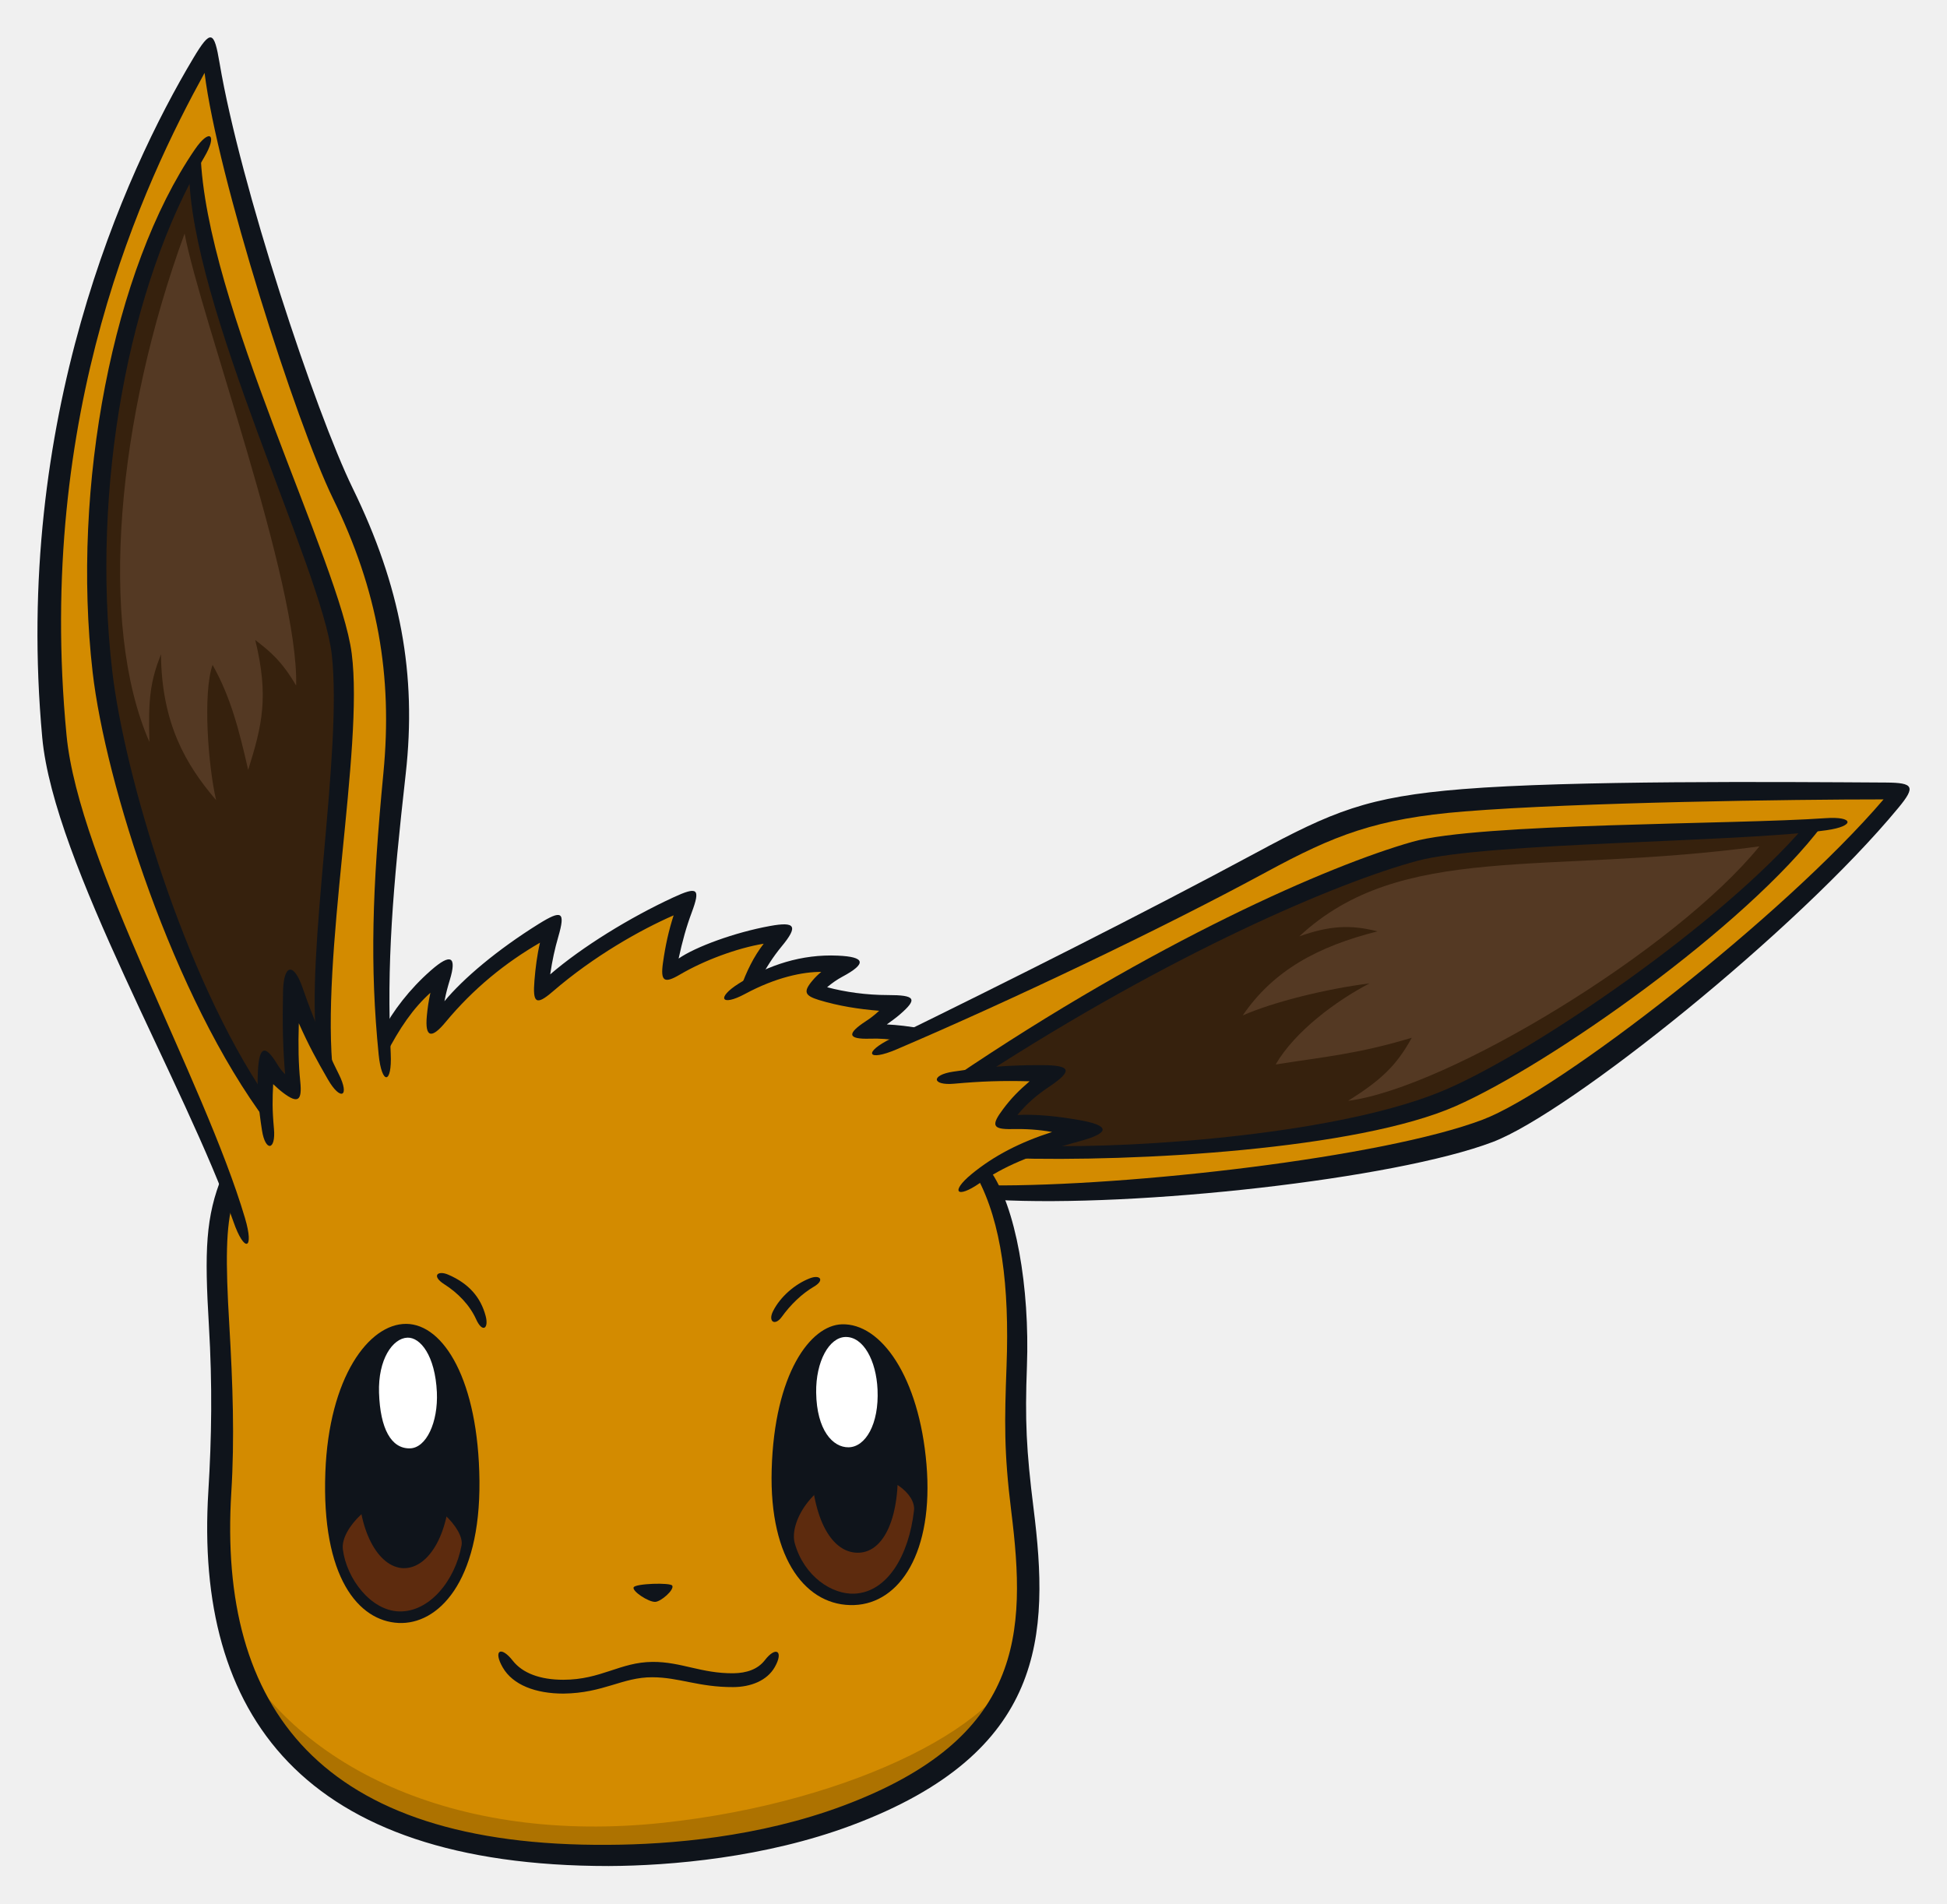
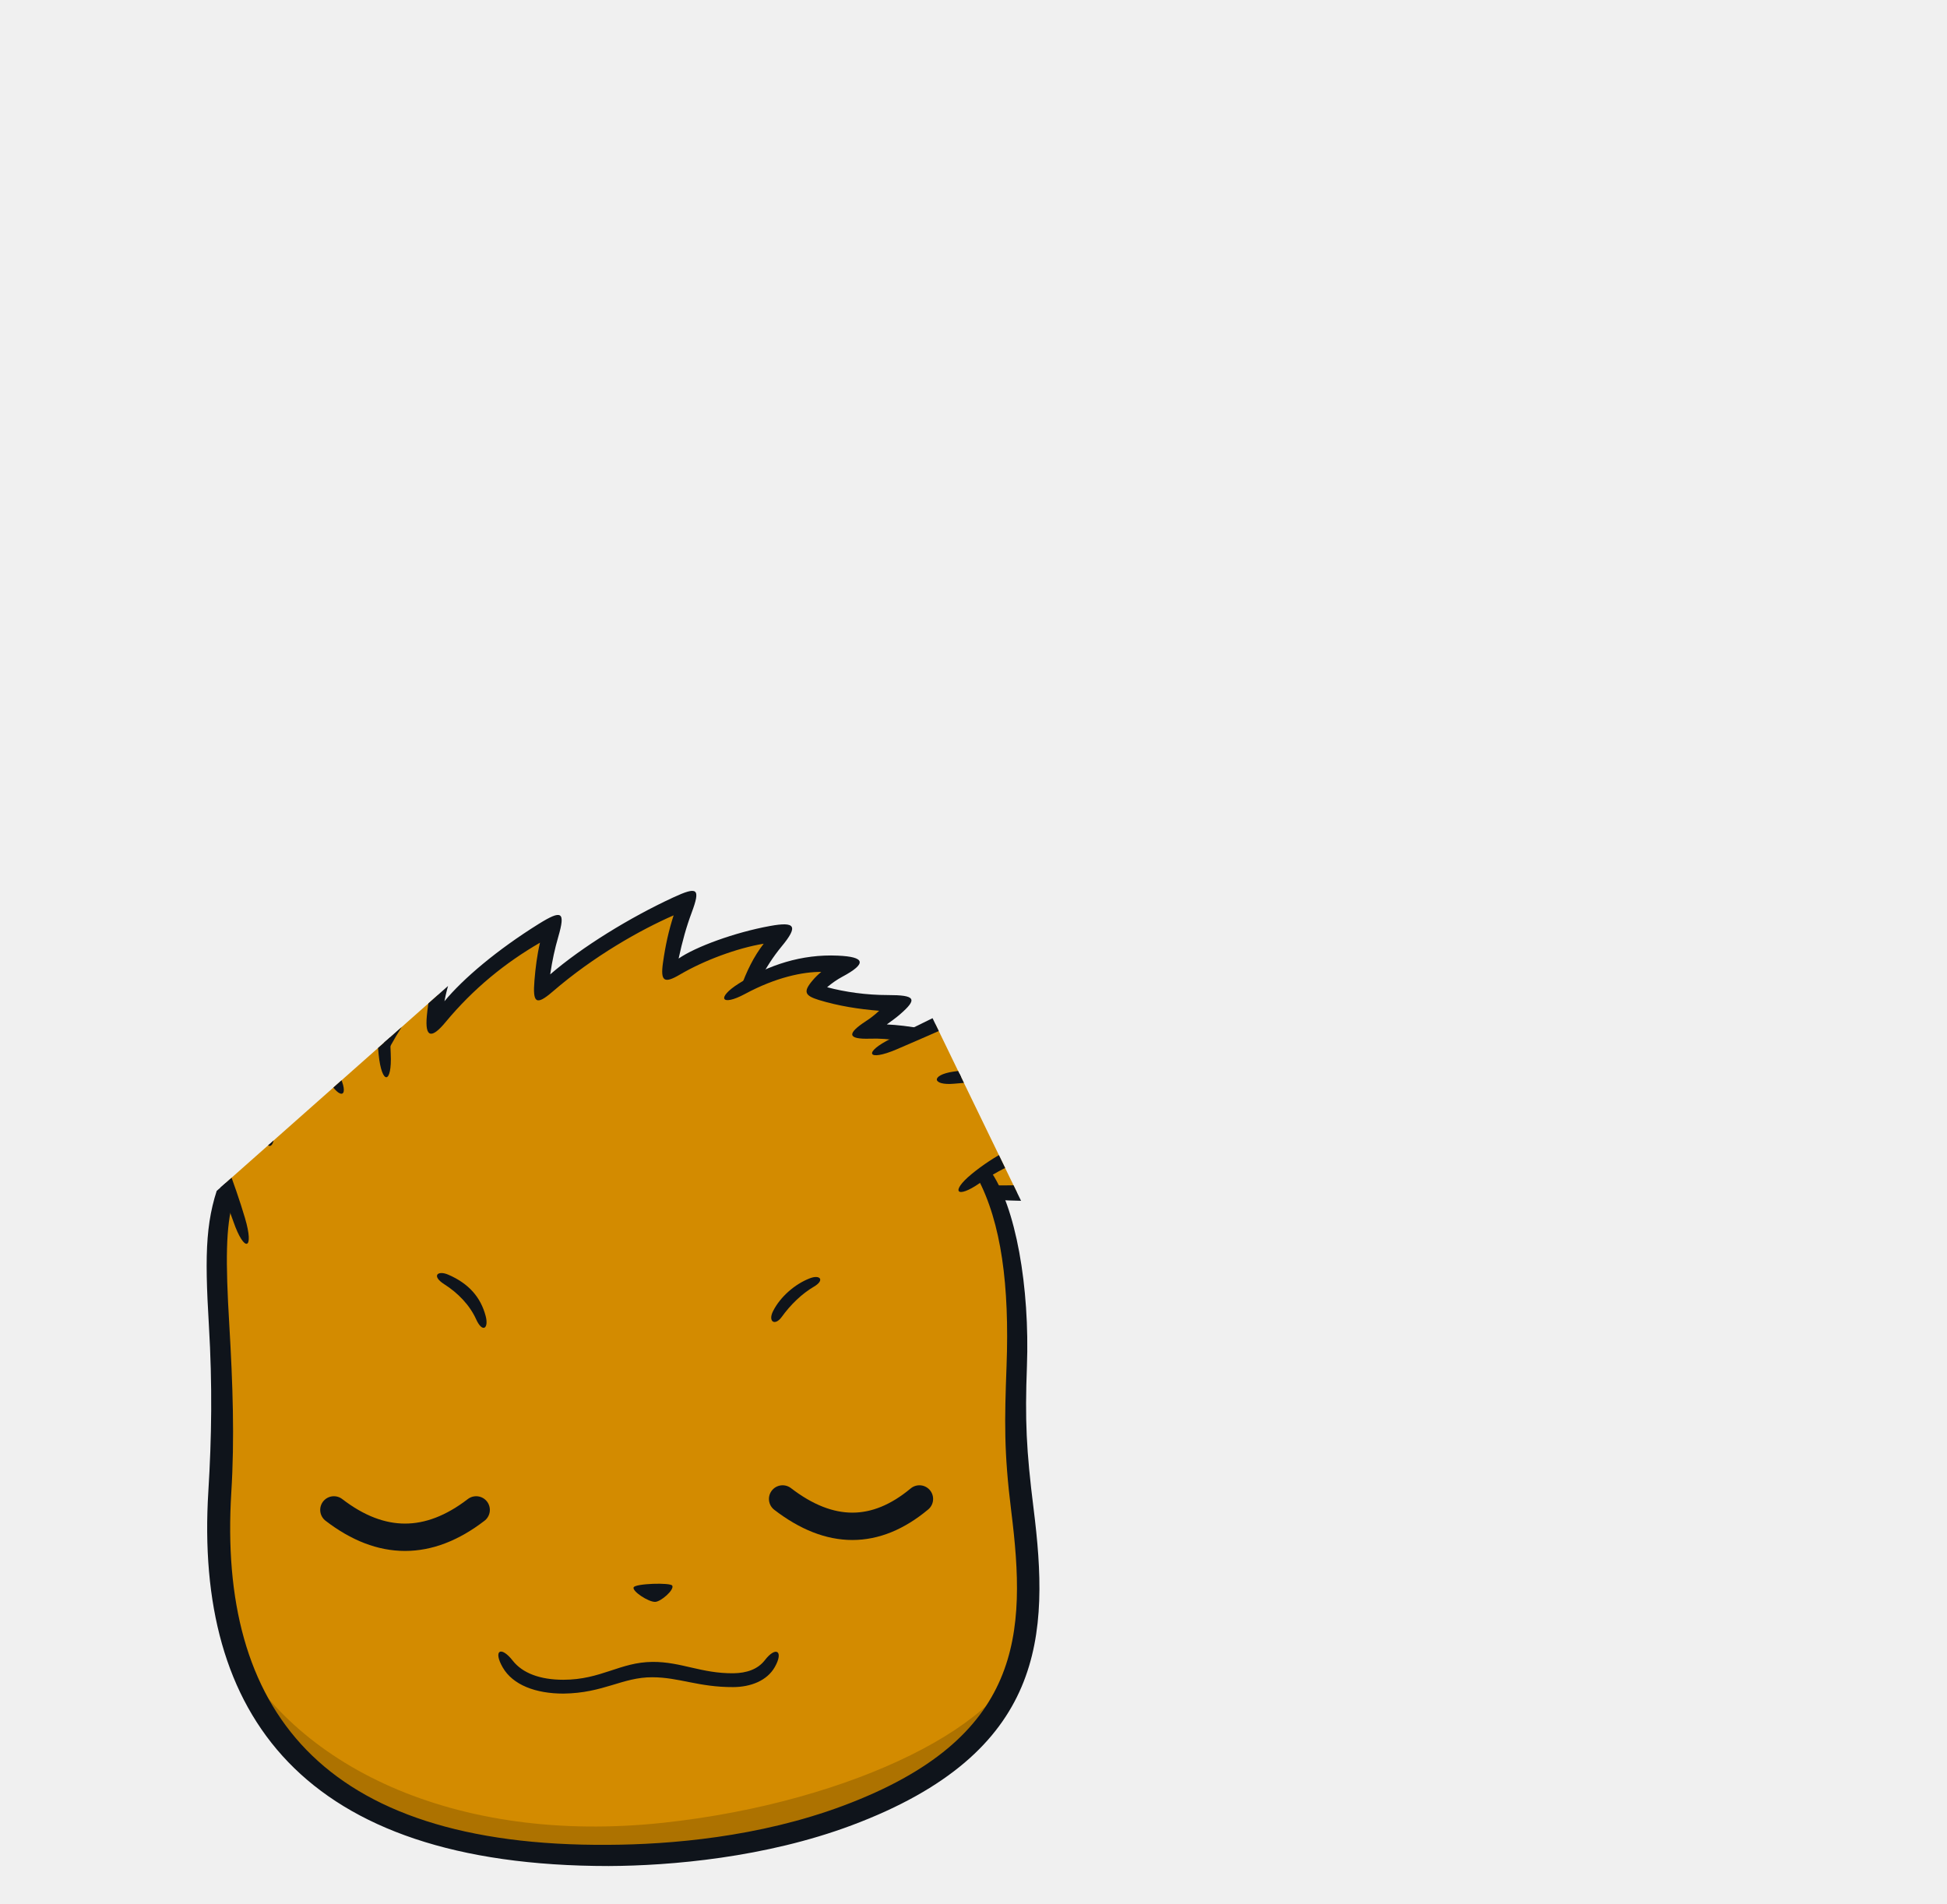
<svg xmlns="http://www.w3.org/2000/svg" version="1.1" viewBox="16.67 -6.84 355.79 347.87">
-   <g transform="matrix(-1 0 0 1 389.13 0)">
-     <g transform="translate(59.446 136.1)">
-       <path d="m274.82-133.92c-2.6 21.456-17.56 67.306-24.386 81.285-8.393 17.188-11.287 31.69-9.425 51.049 1.869 19.487 2.836 33.517 1.833 49.258-2.693-4.984-6.109-9.582-11.101-13.493 0.974 3.409 1.948 7.799 2.113 10.399-6.181-8.129-14.309-13.98-21.951-18.527 1.303 4.061 1.955 8.938 2.277 12.354-6.668-6.503-17.883-13.006-26.821-16.909 1.619 4.225 2.764 9.102 3.409 13.328-4.712-3.251-14.144-6.66-20.969-7.477 2.7 2.836 4.798 6.431 6.188 9.633-5.579-2.915-12.225-4.512-18.055-3.617 2.6 1.096 5.164 3.294 6.381 4.755-4.877 1.583-11.459 2.442-15.849 2.199 1.948 2.07 4.999 4.261 7.069 5.364-2.707-0.401-6.166-0.043-9.382 0.53-19.874-9.289-45.205-21.628-63.488-31.54-13.493-7.319-20.941-10.084-37.069-11.38-22.273-1.79-64.047-1.626-79.982-1.626 16.909 21.134 60.86 56.513 75.592 62.099 18.577 7.04 66.131 11.867 90.66 11.187-3.853 8.537-5.099 18.398-4.605 31.755 0.38 10.205 0.358 15.698-0.96 26.24-3.079 24.658-1.182 43.579 31.891 55.961 13.242 4.956 28.854 7.104 43.557 7.169 54.987 0.258 73.644-26.885 71.202-66.382-0.616-9.976-0.573-19.759 0.072-30.487 0.766-12.87 0.444-18.348-1.619-25.216 9.468-25.281 29.599-60.774 31.705-82.41 4.877-50.203-9.776-95.43-28.289-125.5" fill="#d38b00" />
-       <path d="m277.46-113.39c-1.282 27.658-24.758 74.288-26.813 90.037-2.32 17.768 4.813 48.972 2.979 74.145 2.285-4.605 4.662-9.625 6.159-14.502 0.122 6.095 0.243 14.631-0.487 20.239 2.07-1.339 3.287-2.8 4.999-5.364 0.258 2.815 0.394 5.378 0.172 8.458 15.534-21.6 27.487-59.256 29.864-79.903 3.839-33.409-3.345-70.75-16.873-93.109" fill="#36210d" />
-       <path d="m133.58 53.6c-33.424-22.273-62.708-36.381-79.094-40.965-11.695-3.266-55.775-3.345-72.978-4.755 14.732 18.291 49.007 42.111 66.224 49.695 18.105 7.971 57.895 10.793 76.709 9.683-1.361-0.394-9.196-3.38-10.485-3.652 3.903-1.139 10.485-1.626 15.856-1.468-2.277-3.087-5.042-6.016-9.597-8.938 3.796-0.115 8.866 0.093 13.364 0.401" fill="#36210d" />
-       <path d="m279.28-100.26c12.318 33.653 15.856 71.323 6.431 92.916 0.251-7.957-0.201-11.151-2.113-16.028-0.122 12.648-4.54 20.196-10.076 26.656 1.461-6.259 2.456-19.573 0.645-24.708-3.323 5.894-4.877 12.032-6.503 19.186-2.542-8.093-3.824-13.378-1.296-23.734-2.764 2.113-4.877 3.896-7.47 8.322-0.473-18.864 17.503-67.32 20.382-82.61" fill="#543923" />
-       <path d="m-8.493 11.736c39.174 5.285 65.429-0.917 84.071 16.443-5.443-1.927-9.267-2.192-14.288-0.91 10.821 2.729 18.978 7.076 24.629 15.362-5.686-2.499-15.369-4.877-23.168-5.851 6.095 3.166 13.657 8.78 17.152 14.818-8.859-1.411-14.961-1.898-24.873-4.884 2.843 5.185 5.694 7.778 11.623 11.523-18.234-2.356-59.75-27.551-75.148-46.501" fill="#543923" />
-       <path d="m126.15 158.22c1.919 13.435 30.752 28.181 65.594 31.948 38.129 4.118 68.136-10.37 79.502-33.653-9.267 30.967-44.023 42.791-80.232 39.504-10.728-0.974-38.53-6.832-52.424-17.317-13.901-10.485-12.44-20.482-12.44-20.482" fill="#ad7200" />
-       <path d="m172 125.66c0.466 16.665-6.524 25.044-15.083 24.729-8.336-0.301-14.553-9.69-13.206-25.703 1.339-15.971 8.293-25.847 15.484-25.603 5.729 0.193 12.318 9.017 12.805 26.577" fill="#0f141b" />
-       <path d="m253.56 126.11c0.723 19.215-6.052 27.193-13.364 27.551-7.162 0.351-14.975-7.391-14.796-25.968 0.186-18.37 6.553-28.654 13.385-28.69 6.832-0.036 14.123 9.776 14.775 27.107" fill="#0f141b" />
-       <path d="m145.99 133.1c0.945 8.272 4.877 14.875 10.807 15.204 4.168 0.222 9.282-3.158 10.979-9.188 1.16-4.111-3.903-12.125-11.545-12.519-5.916-0.308-10.585 3.495-10.241 6.503" fill="#5d2b0e" />
-       <path d="m228.67 139.47c1.182 6.446 5.865 12.225 11.401 12.082 5.142-0.129 9.611-5.937 10.291-11.351 0.48-3.81-5.744-9.862-10.871-9.797-5.536 0.072-11.366 6.102-10.821 9.067" fill="#5d2b0e" />
-       <path d="m190.16 146.85c-0.372 0.788 2.077 2.908 3.108 2.958 1.218 0.058 4.254-1.941 3.96-2.65-0.279-0.709-6.782-0.917-7.069-0.308" fill="#0f141b" />
-       <path d="m164.84 125.05c-0.566 10.929-4.426 15.999-8.859 15.77-4.519-0.236-7.534-6.438-6.99-16.909 0.508-9.79 4.347-15.928 8.938-15.684 4.003 0.208 7.527 4.97 6.911 16.823" fill="#0f141b" />
-       <path d="m163.87 111.56c-0.1 6.889-3.051 10.055-5.937 9.998-3.072-0.057-5.572-4.225-5.278-10.563 0.236-5.264 2.578-9.661 5.851-9.597 2.994 0.057 5.443 4.476 5.364 10.162" fill="#fff" />
-       <g fill="#0f141b">
-         <path d="m247.51 126.81c0.322 9.847-3.638 16.773-8.265 16.837-4.634 0.065-8.659-6.503-8.501-16.601 0.158-9.998 3.968-16.185 8.222-16.25 4.462-0.065 8.2 5.507 8.544 16.014" />
-         <path d="m165 90.665c2.772 1.06 5.45 3.416 6.753 6.023 0.96 1.919-0.358 2.75-1.59 1.046-1.604-2.227-3.674-4.24-5.865-5.522-2.034-1.182-1.175-2.263 0.702-1.547" />
-         <path d="m231.11 90.007c-3.788 1.633-5.944 4.147-6.847 7.57-0.594 2.249 0.566 3.18 1.747 0.58 1.175-2.607 3.345-4.827 5.815-6.395 2.385-1.518 1.232-2.592-0.716-1.755" />
-         <path d="m210.04 166.57c-7.348-0.093-10.75-3.001-16.214-2.986-4.927 5e-3 -8.444 1.826-14.818 1.798-3.158-0.016-6.159-1.16-7.577-3.66-1.661-2.929-0.215-3.903 1.826-1.246 1.275 1.647 3.316 2.349 5.722 2.378 5.83 0.065 9.568-2.106 14.782-2.077 5.973 0.038 9.367 3.259 16.307 3.266 4.283 0 7.47-1.225 9.239-3.481 2.192-2.8 3.624-1.876 1.841 1.225-1.841 3.201-6.009 4.784-11.108 4.784" />
-         <path d="m268.24 79.684c7.548-25.488 30.38-64.985 32.614-88.246 5.694-59.184-14.209-101.02-25.223-121.06-2.299 18.749-16.694 63.925-23.49 77.84-8.179 16.744-10.893 32.371-9.196 50.039 2.063 21.499 2.485 35.307 0.874 51.528-0.566 5.622-2.471 5.479-2.206-0.165 0.766-16.472-0.358-29.914-2.736-51.113-2.048-18.226 0.924-34.283 9.697-52.245 6.796-13.922 20.554-55.36 24.314-77.676 0.988-5.901 1.597-6.274 4.82-0.867 12.605 21.098 32.922 66.059 27.587 124.13-2.12 23.018-26.276 63.646-34.949 88.511-1.977 5.679-3.846 5.207-2.106-0.673" />
-         <path d="m251.11 53.354c2.328-4.641 4.82-10.542 6.589-15.713 1.64-4.763 3.481-4.44 3.595 0.637 0.129 5.801 0.029 10.413-0.387 15.111 0.609-0.594 1.031-1.16 1.461-1.869 2.206-3.631 3.273-3.266 3.516 1.275 0.179 3.509-0.107 6.789-0.745 10.843-0.616 3.953-2.557 3.717-2.184-0.315 0.322-3.538 0.279-5.371 0.143-8.136-0.673 0.637-1.246 1.146-1.862 1.611-2.686 2.027-3.445 1.397-3.094-2.055 0.329-3.223 0.394-6.603 0.265-10.678-1.841 4.132-3.301 6.775-5.321 10.277-2.313 4.011-4.053 3.151-1.977-0.988" />
-         <path d="m174.28 36.321c-1.239-2.385-2.55-4.412-4.039-6.223-3.208-3.86-2.514-4.634 2.027-3.817 6.524 1.182 13.7 3.839 16.737 5.958-0.688-3.187-1.411-5.787-2.385-8.393-1.654-4.447-1.11-4.848 3.409-2.757 7.892 3.66 16.572 8.981 22.445 14.044-0.394-2.614-0.838-4.662-1.482-6.882-1.325-4.583-0.68-4.984 3.567-2.349 7.627 4.755 13.779 9.969 17.238 14.137-0.294-1.547-0.602-2.643-0.981-3.889-1.296-4.268-0.222-4.97 3.43-1.769 3.953 3.459 6.99 7.498 8.802 10.965l-0.487 4.569c-2.571-5.006-5.049-8.587-8.2-11.43 0.344 1.561 0.53 2.901 0.652 4.225 0.38 4.068-0.895 4.204-3.409 1.16-5.099-6.145-10.9-10.843-17.267-14.531 0.537 2.277 0.824 4.619 1.01 6.882 0.344 4.154-0.286 4.669-3.301 2.077-7.563-6.532-16.121-11.337-22.13-13.958 0.917 2.857 1.497 5.471 1.948 8.673 0.487 3.402-0.236 3.832-3.051 2.177-4.512-2.65-10.513-4.863-15.355-5.665 1.826 2.378 3.087 4.934 4.268 8.2z" />
-         <path d="m143.98 45.161c2.886-0.573 5.192-0.795 6.983-0.881-0.938-0.688-1.676-1.203-2.392-1.826-3.316-2.865-2.843-3.545 2.22-3.545 3.889 0 7.813-0.551 11.079-1.432-0.945-0.788-1.783-1.375-2.75-1.898-4.583-2.449-4.204-3.66 0.802-3.874 6.582-0.294 12.669 1.697 18.076 5.092 4.175 2.628 3.23 4.254-1.117 1.912-5.701-3.065-10.578-4.046-13.944-4.032 0.609 0.501 1.11 0.995 1.576 1.547 1.805 2.113 1.404 2.8-1.139 3.588-3.581 1.096-7.326 1.676-11.015 1.97 0.859 0.802 1.597 1.361 2.421 1.898 3.488 2.277 3.409 3.337-0.766 3.201-1.719-0.057-3.352 0.057-5.765 0.415z" />
-         <path d="m134.02 73.302c-4.247-2.958-9.181-5.207-18.341-7.692-5.93-1.611-5.156-2.936 0.079-3.846 4.061-0.716 7.842-1.103 11.337-0.938-1.776-2.134-3.452-3.581-5.715-5.099-4.54-3.037-4.104-4.003 1.354-4.011 5.414-0.015 10.306 0.315 16.114 1.196 4.089 0.609 3.896 2.571-0.201 2.199-5.02-0.451-8.68-0.573-13.779-0.444 2.048 1.769 3.345 3.087 4.827 5.063 2.199 2.929 2.034 3.738-1.554 3.674-2.635-0.05-4.77 0.079-7.384 0.53 5.801 1.862 10.592 4.304 14.717 7.699 3.932 3.237 2.714 4.562-1.454 1.669" />
-         <path d="m131.12 76.332c-25.796 1.432-72.978-3.788-90.868-10.564-14.051-5.328-55.711-38.738-74.166-61.104-3.18-3.846-2.743-4.555 2.242-4.591 19.974-0.122 57.573-0.401 77.382 1.196 17.482 1.404 23.748 4.075 37.95 11.731 20.139 10.85 45.419 23.533 66.446 33.825 5.25 2.571 4.462 4.311-0.924 2.012-20.425-8.73-47.883-21.736-67.592-32.421-12.383-6.71-20.038-9.769-36.181-11.065-20.669-1.661-60.187-2.206-76.594-2.199 18.348 21.449 59.385 53.276 73.243 58.525 18.176 6.897 64.563 12.232 90.108 12.017z" />
-         <path d="m133.77 53.815c-34.892-22.617-65.15-35.493-79.767-39.439-12.533-3.38-58.883-3.366-74.782-5.593-5.242-0.738-5.006-2.578 0.229-2.199 16.479 1.175 63.316 0.867 75.463 4.319 15.161 4.297 47.038 18.191 83.799 43.07z" />
-         <path d="m264.51 57.354c14.782-21.793 25.818-58.697 28.009-77.79 3.839-33.345-2.986-70.442-16.83-93.782-2.478-4.182-0.981-5.357 1.726-1.397 14.925 21.807 22.574 61.605 18.671 95.515-2.313 20.153-14.717 59.442-31.912 82.331z" />
-         <path d="m-16.776 8.034c15.312 17.854 48.699 40.714 65.2 47.976 18.921 8.336 56.878 10.936 74.073 10.456l6.095 2.256c-23.046 0.73-63.581-1.59-81.572-9.511-17.188-7.57-53.118-32.836-67.091-51.421z" />
-         <path d="m278.47-111.8c-0.15 24.701-24.386 73.085-26.09 88.526-1.977 17.99 4.848 54.443 2.714 71.273l-2.986 5.608c2.435-21.585-5.608-59.621-3.366-77.117 2.106-16.479 26.778-64.076 27.615-91.383z" />
-         <path d="m134.43 72.246c-4.419 8.293-5.894 19.802-5.35 34.455 0.365 9.991 0.501 15.612-0.859 26.534-2.786 22.33-2.256 41.481 30.695 53.82 15.426 5.772 31.719 7.097 42.906 7.154 52.789 0.394 71.352-25.116 68.924-64.405-0.609-9.869-0.279-19.695 0.372-30.724 0.695-11.588 0.637-17.868-0.709-22.574l1.962-4.641c3.094 7.534 3.28 13.829 2.471 27.401-0.652 10.936-0.501 20.583 0.1 30.358 2.521 40.671-17.109 68.459-73.164 68.459-11.358-0.048-28.647-1.547-44.381-7.434-35.644-13.342-36.124-34.928-33.259-57.874 1.346-10.75 1.583-16.15 1.218-26.011-0.53-14.352 1.991-29.306 6.839-35.945z" />
+   <defs>
+     <clipPath id="c">
+       <polygon points="16.7,362.8 16.7,222.2 43.4,222.2 105.6,167.1 105.6,113.7 181.2,113.7 181.2,167.1 207.9,222.2 225.7,222.2 225.7,362.8" />
+     </clipPath>
+   </defs>
+   <g clip-path="url(#c)">
+     <g transform="matrix(-1 0 0 1 389.13 0)">
+       <g transform="translate(59.446 136.1)">
+         <path d="m274.82-133.92c-2.6 21.456-17.56 67.306-24.386 81.285-8.393 17.188-11.287 31.69-9.425 51.049 1.869 19.487 2.836 33.517 1.833 49.258-2.693-4.984-6.109-9.582-11.101-13.493 0.974 3.409 1.948 7.799 2.113 10.399-6.181-8.129-14.309-13.98-21.951-18.527 1.303 4.061 1.955 8.938 2.277 12.354-6.668-6.503-17.883-13.006-26.821-16.909 1.619 4.225 2.764 9.102 3.409 13.328-4.712-3.251-14.144-6.66-20.969-7.477 2.7 2.836 4.798 6.431 6.188 9.633-5.579-2.915-12.225-4.512-18.055-3.617 2.6 1.096 5.164 3.294 6.381 4.755-4.877 1.583-11.459 2.442-15.849 2.199 1.948 2.07 4.999 4.261 7.069 5.364-2.707-0.401-6.166-0.043-9.382 0.53-19.874-9.289-45.205-21.628-63.488-31.54-13.493-7.319-20.941-10.084-37.069-11.38-22.273-1.79-64.047-1.626-79.982-1.626 16.909 21.134 60.86 56.513 75.592 62.099 18.577 7.04 66.131 11.867 90.66 11.187-3.853 8.537-5.099 18.398-4.605 31.755 0.38 10.205 0.358 15.698-0.96 26.24-3.079 24.658-1.182 43.579 31.891 55.961 13.242 4.956 28.854 7.104 43.557 7.169 54.987 0.258 73.644-26.885 71.202-66.382-0.616-9.976-0.573-19.759 0.072-30.487 0.766-12.87 0.444-18.348-1.619-25.216 9.468-25.281 29.599-60.774 31.705-82.41 4.877-50.203-9.776-95.43-28.289-125.5" fill="#d38b00" />
+         <path d="m277.46-113.39c-1.282 27.658-24.758 74.288-26.813 90.037-2.32 17.768 4.813 48.972 2.979 74.145 2.285-4.605 4.662-9.625 6.159-14.502 0.122 6.095 0.243 14.631-0.487 20.239 2.07-1.339 3.287-2.8 4.999-5.364 0.258 2.815 0.394 5.378 0.172 8.458 15.534-21.6 27.487-59.256 29.864-79.903 3.839-33.409-3.345-70.75-16.873-93.109" fill="#36210d" />
+         <path d="m133.58 53.6c-33.424-22.273-62.708-36.381-79.094-40.965-11.695-3.266-55.775-3.345-72.978-4.755 14.732 18.291 49.007 42.111 66.224 49.695 18.105 7.971 57.895 10.793 76.709 9.683-1.361-0.394-9.196-3.38-10.485-3.652 3.903-1.139 10.485-1.626 15.856-1.468-2.277-3.087-5.042-6.016-9.597-8.938 3.796-0.115 8.866 0.093 13.364 0.401" fill="#36210d" />
+         <path d="m279.28-100.26c12.318 33.653 15.856 71.323 6.431 92.916 0.251-7.957-0.201-11.151-2.113-16.028-0.122 12.648-4.54 20.196-10.076 26.656 1.461-6.259 2.456-19.573 0.645-24.708-3.323 5.894-4.877 12.032-6.503 19.186-2.542-8.093-3.824-13.378-1.296-23.734-2.764 2.113-4.877 3.896-7.47 8.322-0.473-18.864 17.503-67.32 20.382-82.61" fill="#543923" />
+         <path d="m-8.493 11.736c39.174 5.285 65.429-0.917 84.071 16.443-5.443-1.927-9.267-2.192-14.288-0.91 10.821 2.729 18.978 7.076 24.629 15.362-5.686-2.499-15.369-4.877-23.168-5.851 6.095 3.166 13.657 8.78 17.152 14.818-8.859-1.411-14.961-1.898-24.873-4.884 2.843 5.185 5.694 7.778 11.623 11.523-18.234-2.356-59.75-27.551-75.148-46.501" fill="#543923" />
+         <path d="m126.15 158.22c1.919 13.435 30.752 28.181 65.594 31.948 38.129 4.118 68.136-10.37 79.502-33.653-9.267 30.967-44.023 42.791-80.232 39.504-10.728-0.974-38.53-6.832-52.424-17.317-13.901-10.485-12.44-20.482-12.44-20.482" fill="#ad7200" />
+         <path d="m190.16 146.85c-0.372 0.788 2.077 2.908 3.108 2.958 1.218 0.058 4.254-1.941 3.96-2.65-0.279-0.709-6.782-0.917-7.069-0.308" fill="#0f141b" />
+         <g fill="#0f141b">
+           <path d="m165 90.665c2.772 1.06 5.45 3.416 6.753 6.023 0.96 1.919-0.358 2.75-1.59 1.046-1.604-2.227-3.674-4.24-5.865-5.522-2.034-1.182-1.175-2.263 0.702-1.547" />
+           <path d="m231.11 90.007c-3.788 1.633-5.944 4.147-6.847 7.57-0.594 2.249 0.566 3.18 1.747 0.58 1.175-2.607 3.345-4.827 5.815-6.395 2.385-1.518 1.232-2.592-0.716-1.755" />
+           <path d="m210.04 166.57c-7.348-0.093-10.75-3.001-16.214-2.986-4.927 5e-3 -8.444 1.826-14.818 1.798-3.158-0.016-6.159-1.16-7.577-3.66-1.661-2.929-0.215-3.903 1.826-1.246 1.275 1.647 3.316 2.349 5.722 2.378 5.83 0.065 9.568-2.106 14.782-2.077 5.973 0.038 9.367 3.259 16.307 3.266 4.283 0 7.47-1.225 9.239-3.481 2.192-2.8 3.624-1.876 1.841 1.225-1.841 3.201-6.009 4.784-11.108 4.784" />
+           <path d="m268.24 79.684c7.548-25.488 30.38-64.985 32.614-88.246 5.694-59.184-14.209-101.02-25.223-121.06-2.299 18.749-16.694 63.925-23.49 77.84-8.179 16.744-10.893 32.371-9.196 50.039 2.063 21.499 2.485 35.307 0.874 51.528-0.566 5.622-2.471 5.479-2.206-0.165 0.766-16.472-0.358-29.914-2.736-51.113-2.048-18.226 0.924-34.283 9.697-52.245 6.796-13.922 20.554-55.36 24.314-77.676 0.988-5.901 1.597-6.274 4.82-0.867 12.605 21.098 32.922 66.059 27.587 124.13-2.12 23.018-26.276 63.646-34.949 88.511-1.977 5.679-3.846 5.207-2.106-0.673" />
+           <path d="m251.11 53.354c2.328-4.641 4.82-10.542 6.589-15.713 1.64-4.763 3.481-4.44 3.595 0.637 0.129 5.801 0.029 10.413-0.387 15.111 0.609-0.594 1.031-1.16 1.461-1.869 2.206-3.631 3.273-3.266 3.516 1.275 0.179 3.509-0.107 6.789-0.745 10.843-0.616 3.953-2.557 3.717-2.184-0.315 0.322-3.538 0.279-5.371 0.143-8.136-0.673 0.637-1.246 1.146-1.862 1.611-2.686 2.027-3.445 1.397-3.094-2.055 0.329-3.223 0.394-6.603 0.265-10.678-1.841 4.132-3.301 6.775-5.321 10.277-2.313 4.011-4.053 3.151-1.977-0.988" />
+           <path d="m174.28 36.321c-1.239-2.385-2.55-4.412-4.039-6.223-3.208-3.86-2.514-4.634 2.027-3.817 6.524 1.182 13.7 3.839 16.737 5.958-0.688-3.187-1.411-5.787-2.385-8.393-1.654-4.447-1.11-4.848 3.409-2.757 7.892 3.66 16.572 8.981 22.445 14.044-0.394-2.614-0.838-4.662-1.482-6.882-1.325-4.583-0.68-4.984 3.567-2.349 7.627 4.755 13.779 9.969 17.238 14.137-0.294-1.547-0.602-2.643-0.981-3.889-1.296-4.268-0.222-4.97 3.43-1.769 3.953 3.459 6.99 7.498 8.802 10.965l-0.487 4.569c-2.571-5.006-5.049-8.587-8.2-11.43 0.344 1.561 0.53 2.901 0.652 4.225 0.38 4.068-0.895 4.204-3.409 1.16-5.099-6.145-10.9-10.843-17.267-14.531 0.537 2.277 0.824 4.619 1.01 6.882 0.344 4.154-0.286 4.669-3.301 2.077-7.563-6.532-16.121-11.337-22.13-13.958 0.917 2.857 1.497 5.471 1.948 8.673 0.487 3.402-0.236 3.832-3.051 2.177-4.512-2.65-10.513-4.863-15.355-5.665 1.826 2.378 3.087 4.934 4.268 8.2z" />
+           <path d="m143.98 45.161c2.886-0.573 5.192-0.795 6.983-0.881-0.938-0.688-1.676-1.203-2.392-1.826-3.316-2.865-2.843-3.545 2.22-3.545 3.889 0 7.813-0.551 11.079-1.432-0.945-0.788-1.783-1.375-2.75-1.898-4.583-2.449-4.204-3.66 0.802-3.874 6.582-0.294 12.669 1.697 18.076 5.092 4.175 2.628 3.23 4.254-1.117 1.912-5.701-3.065-10.578-4.046-13.944-4.032 0.609 0.501 1.11 0.995 1.576 1.547 1.805 2.113 1.404 2.8-1.139 3.588-3.581 1.096-7.326 1.676-11.015 1.97 0.859 0.802 1.597 1.361 2.421 1.898 3.488 2.277 3.409 3.337-0.766 3.201-1.719-0.057-3.352 0.057-5.765 0.415z" />
+           <path d="m134.02 73.302c-4.247-2.958-9.181-5.207-18.341-7.692-5.93-1.611-5.156-2.936 0.079-3.846 4.061-0.716 7.842-1.103 11.337-0.938-1.776-2.134-3.452-3.581-5.715-5.099-4.54-3.037-4.104-4.003 1.354-4.011 5.414-0.015 10.306 0.315 16.114 1.196 4.089 0.609 3.896 2.571-0.201 2.199-5.02-0.451-8.68-0.573-13.779-0.444 2.048 1.769 3.345 3.087 4.827 5.063 2.199 2.929 2.034 3.738-1.554 3.674-2.635-0.05-4.77 0.079-7.384 0.53 5.801 1.862 10.592 4.304 14.717 7.699 3.932 3.237 2.714 4.562-1.454 1.669" />
+           <path d="m131.12 76.332c-25.796 1.432-72.978-3.788-90.868-10.564-14.051-5.328-55.711-38.738-74.166-61.104-3.18-3.846-2.743-4.555 2.242-4.591 19.974-0.122 57.573-0.401 77.382 1.196 17.482 1.404 23.748 4.075 37.95 11.731 20.139 10.85 45.419 23.533 66.446 33.825 5.25 2.571 4.462 4.311-0.924 2.012-20.425-8.73-47.883-21.736-67.592-32.421-12.383-6.71-20.038-9.769-36.181-11.065-20.669-1.661-60.187-2.206-76.594-2.199 18.348 21.449 59.385 53.276 73.243 58.525 18.176 6.897 64.563 12.232 90.108 12.017z" />
+           <path d="m133.77 53.815c-34.892-22.617-65.15-35.493-79.767-39.439-12.533-3.38-58.883-3.366-74.782-5.593-5.242-0.738-5.006-2.578 0.229-2.199 16.479 1.175 63.316 0.867 75.463 4.319 15.161 4.297 47.038 18.191 83.799 43.07z" />
+           <path d="m264.51 57.354c14.782-21.793 25.818-58.697 28.009-77.79 3.839-33.345-2.986-70.442-16.83-93.782-2.478-4.182-0.981-5.357 1.726-1.397 14.925 21.807 22.574 61.605 18.671 95.515-2.313 20.153-14.717 59.442-31.912 82.331z" />
+           <path d="m-16.776 8.034c15.312 17.854 48.699 40.714 65.2 47.976 18.921 8.336 56.878 10.936 74.073 10.456l6.095 2.256c-23.046 0.73-63.581-1.59-81.572-9.511-17.188-7.57-53.118-32.836-67.091-51.421z" />
+           <path d="m278.47-111.8c-0.15 24.701-24.386 73.085-26.09 88.526-1.977 17.99 4.848 54.443 2.714 71.273l-2.986 5.608c2.435-21.585-5.608-59.621-3.366-77.117 2.106-16.479 26.778-64.076 27.615-91.383z" />
+           <path d="m134.43 72.246c-4.419 8.293-5.894 19.802-5.35 34.455 0.365 9.991 0.501 15.612-0.859 26.534-2.786 22.33-2.256 41.481 30.695 53.82 15.426 5.772 31.719 7.097 42.906 7.154 52.789 0.394 71.352-25.116 68.924-64.405-0.609-9.869-0.279-19.695 0.372-30.724 0.695-11.588 0.637-17.868-0.709-22.574l1.962-4.641c3.094 7.534 3.28 13.829 2.471 27.401-0.652 10.936-0.501 20.583 0.1 30.358 2.521 40.671-17.109 68.459-73.164 68.459-11.358-0.048-28.647-1.547-44.381-7.434-35.644-13.342-36.124-34.928-33.259-57.874 1.346-10.75 1.583-16.15 1.218-26.011-0.53-14.352 1.991-29.306 6.839-35.945z" />
+         </g>
+         <g fill="none" stroke="#0f141b" stroke-width="5" stroke-linecap="round">
+           <path d="M145 131 Q157 141 170 131" />
+           <path d="M226 133 Q239 143 252 133" />
+         </g>
      </g>
-       <path d="m243.75 111.62c-0.215 6.517-2.206 10.198-5.636 10.134-3.008-0.057-5.178-4.777-4.934-10.256 0.315-6.71 3.029-10.069 5.393-9.976 2.679 0.107 5.378 3.96 5.178 10.098" fill="#fff" />
    </g>
  </g>
</svg>
